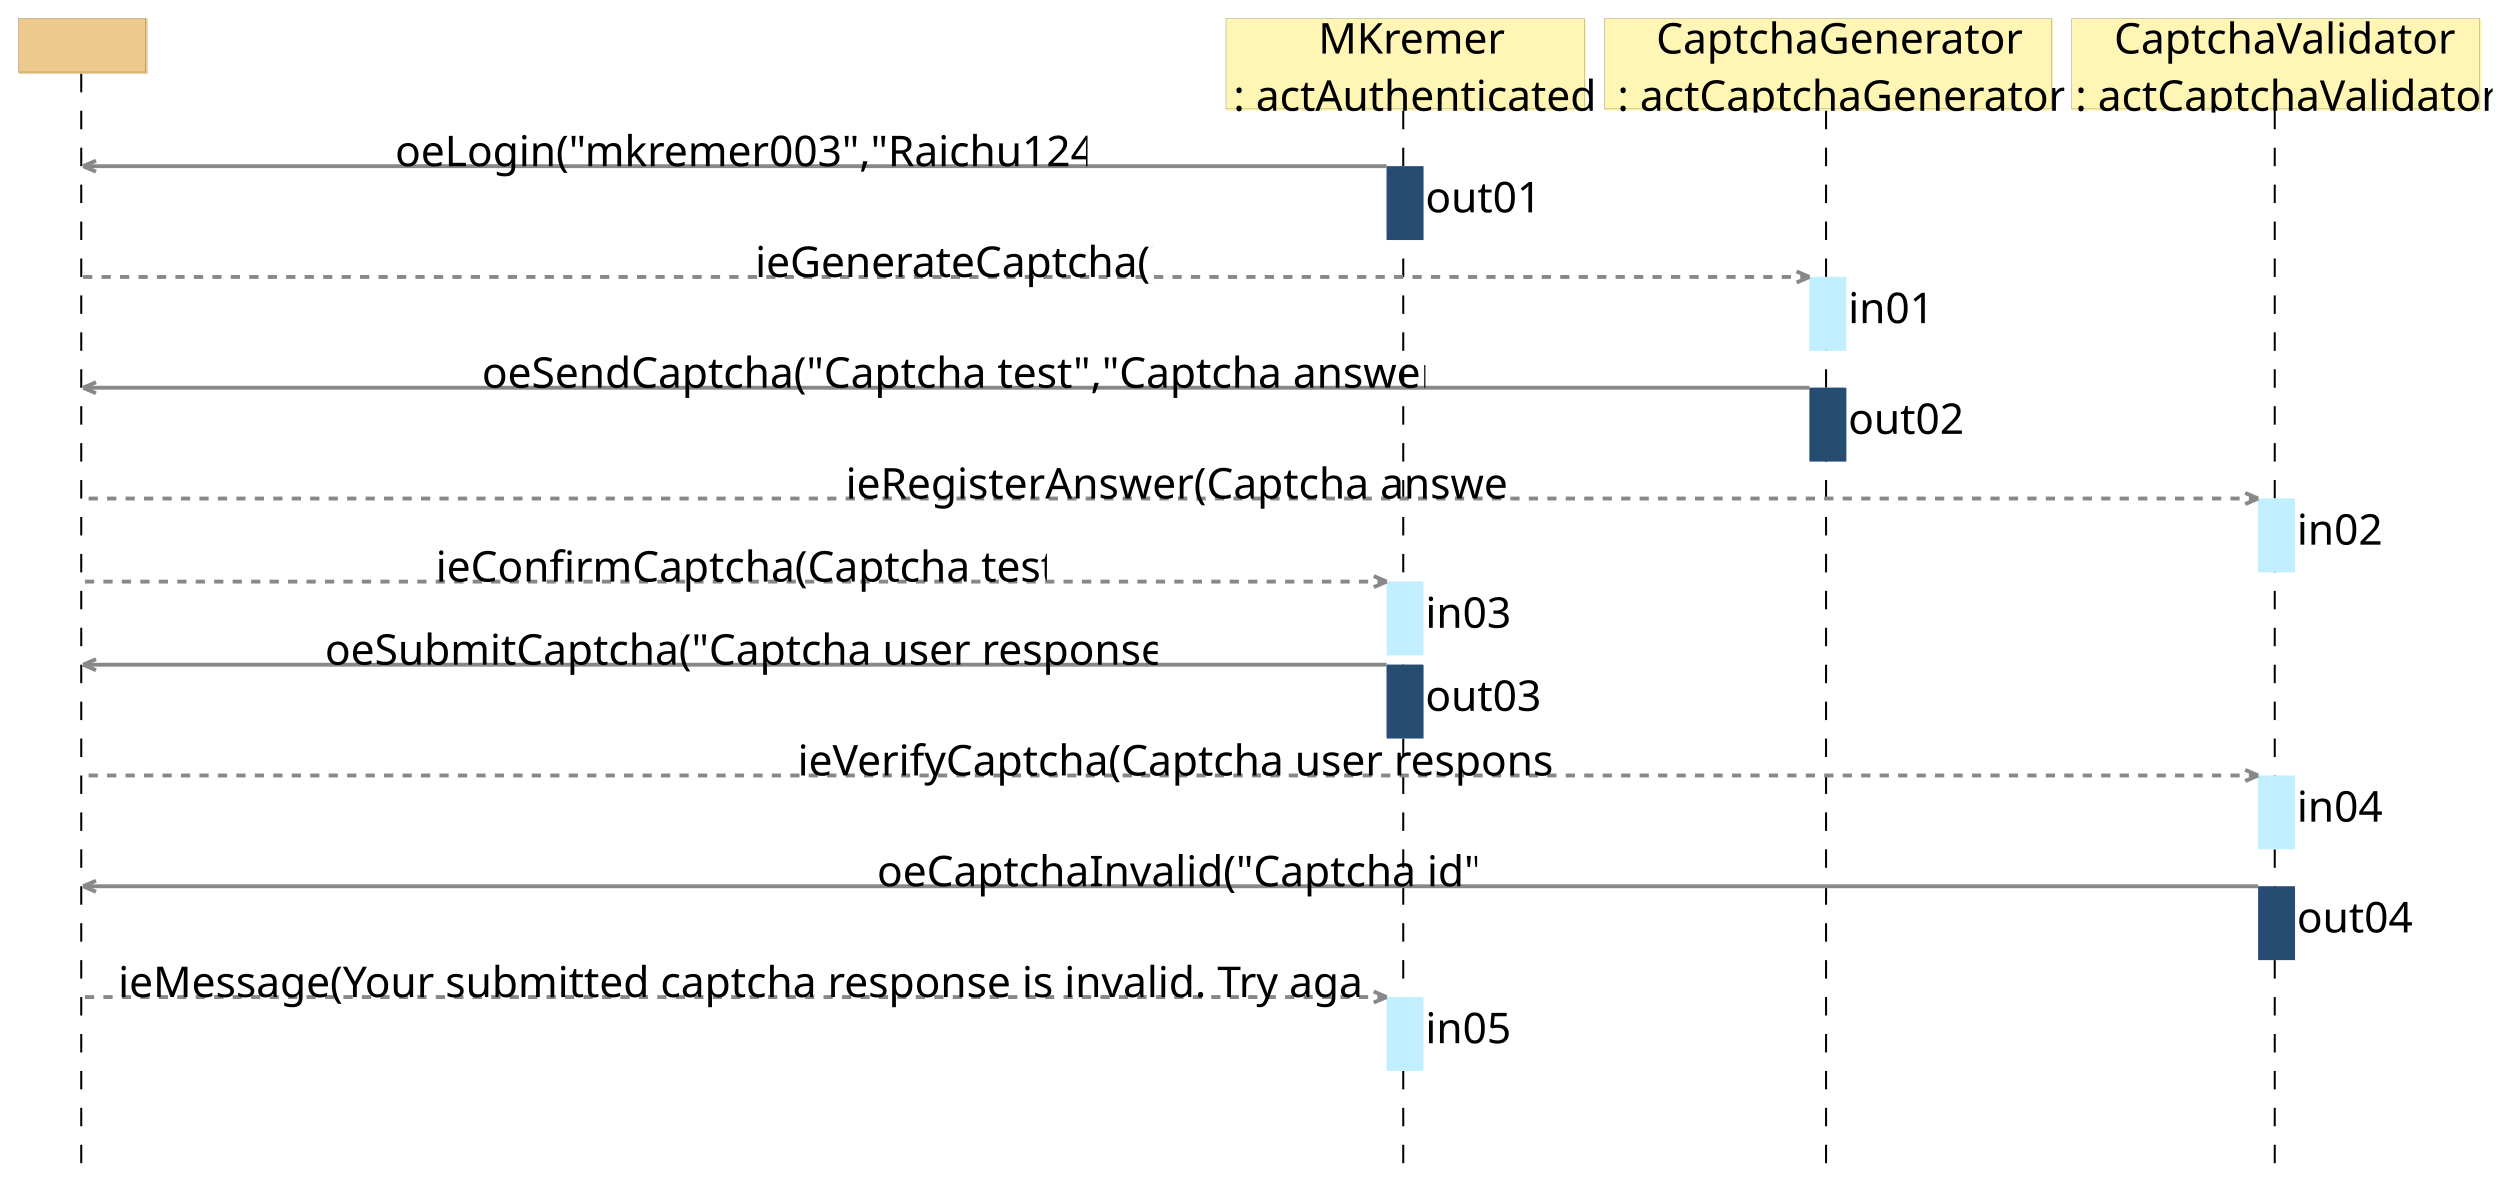
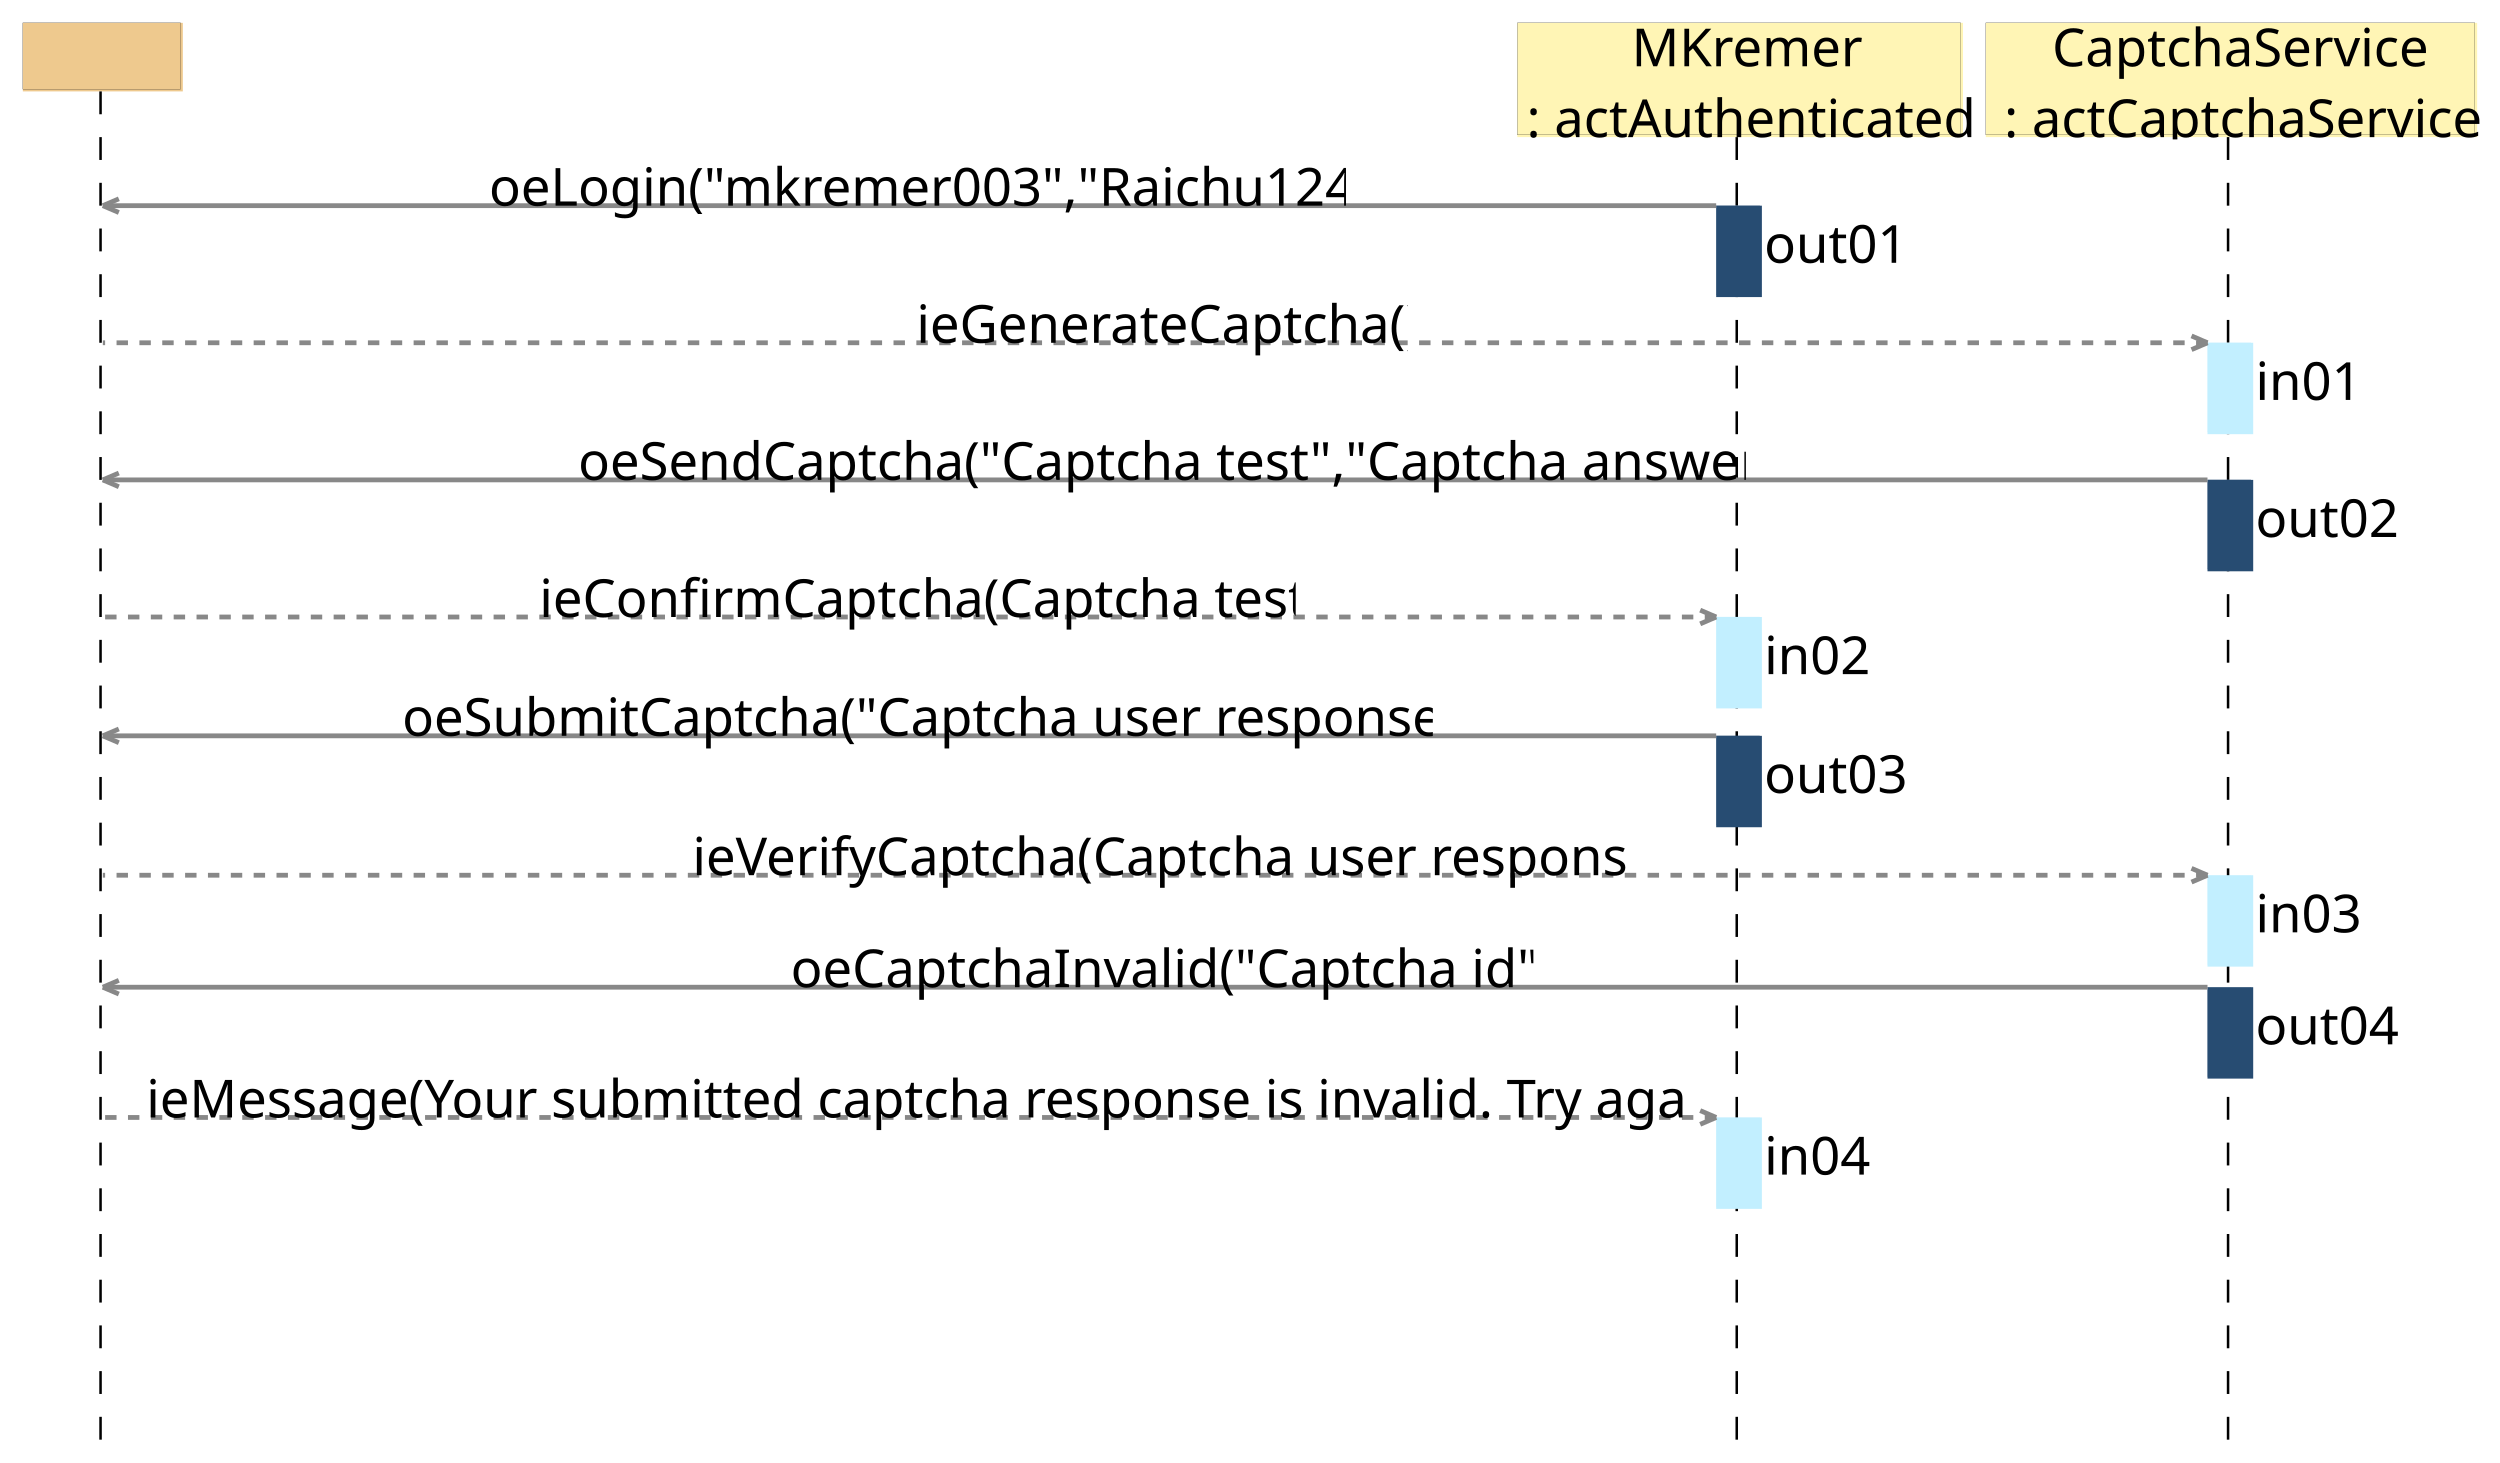
- <svg xmlns="http://www.w3.org/2000/svg" stroke-dasharray="none" shape-rendering="auto" font-family="'Dialog'" width="1354" text-rendering="auto" fill-opacity="1" contentScriptType="text/ecmascript" color-interpolation="auto" color-rendering="auto" preserveAspectRatio="xMidYMid meet" font-size="12" viewBox="0 0 1354 640" fill="black" stroke="black" image-rendering="auto" stroke-miterlimit="10" zoomAndPan="magnify" version="1.0" stroke-linecap="square" stroke-linejoin="miter" contentStyleType="text/css" font-style="normal" height="640" stroke-width="1" stroke-dashoffset="0" font-weight="normal" stroke-opacity="1">
+ <svg xmlns="http://www.w3.org/2000/svg" stroke-dasharray="none" shape-rendering="auto" font-family="'Dialog'" width="1094" text-rendering="auto" fill-opacity="1" contentScriptType="text/ecmascript" color-interpolation="auto" color-rendering="auto" preserveAspectRatio="xMidYMid meet" font-size="12" viewBox="0 0 1094 640" fill="black" stroke="black" image-rendering="auto" stroke-miterlimit="10" zoomAndPan="magnify" version="1.0" stroke-linecap="square" stroke-linejoin="miter" contentStyleType="text/css" font-style="normal" height="640" stroke-width="1" stroke-dashoffset="0" font-weight="normal" stroke-opacity="1">
  <defs id="genericDefs" />
  <g>
    <defs id="defs1">
      <clipPath clipPathUnits="userSpaceOnUse" id="clipPath1">
        <path d="M9 9 L81 9 L81 41 L9 41 L9 9 Z" />
      </clipPath>
      <clipPath clipPathUnits="userSpaceOnUse" id="clipPath2">
        <path d="M39 39 L51 39 L51 631 L39 631 L39 39 Z" />
      </clipPath>
      <clipPath clipPathUnits="userSpaceOnUse" id="clipPath3">
        <path d="M663 9 L860 9 L860 61 L663 61 L663 9 Z" />
      </clipPath>
      <clipPath clipPathUnits="userSpaceOnUse" id="clipPath4">
        <path d="M663 9 L866 9 L866 61 L663 61 L663 9 Z" />
      </clipPath>
      <clipPath clipPathUnits="userSpaceOnUse" id="clipPath5">
        <path d="M663 9 L865 9 L865 61 L663 61 L663 9 Z" />
      </clipPath>
      <clipPath clipPathUnits="userSpaceOnUse" id="clipPath6">
        <path d="M755 59 L767 59 L767 631 L755 631 L755 59 Z" />
      </clipPath>
      <clipPath clipPathUnits="userSpaceOnUse" id="clipPath7">
        <path d="M750 89 L772 89 L772 131 L750 131 L750 89 Z" />
      </clipPath>
      <clipPath clipPathUnits="userSpaceOnUse" id="clipPath8">
        <path d="M771 89 L836 89 L836 122 L771 122 L771 89 Z" />
      </clipPath>
      <clipPath clipPathUnits="userSpaceOnUse" id="clipPath9">
-         <path d="M750 359 L772 359 L772 401 L750 401 L750 359 Z" />
+         <path d="M750 321 L772 321 L772 363 L750 363 L750 321 Z" />
      </clipPath>
      <clipPath clipPathUnits="userSpaceOnUse" id="clipPath10">
-         <path d="M771 359 L836 359 L836 392 L771 392 L771 359 Z" />
+         <path d="M771 321 L836 321 L836 354 L771 354 L771 321 Z" />
      </clipPath>
      <clipPath clipPathUnits="userSpaceOnUse" id="clipPath11">
-         <path d="M750 539 L772 539 L772 581 L750 581 L750 539 Z" />
+         <path d="M750 488 L772 488 L772 530 L750 530 L750 488 Z" />
      </clipPath>
      <clipPath clipPathUnits="userSpaceOnUse" id="clipPath12">
-         <path d="M771 539 L821 539 L821 572 L771 572 L771 539 Z" />
+         <path d="M771 488 L821 488 L821 521 L771 521 L771 488 Z" />
      </clipPath>
      <clipPath clipPathUnits="userSpaceOnUse" id="clipPath13">
-         <path d="M750 314 L772 314 L772 356 L750 356 L750 314 Z" />
+         <path d="M750 269 L772 269 L772 311 L750 311 L750 269 Z" />
      </clipPath>
      <clipPath clipPathUnits="userSpaceOnUse" id="clipPath14">
-         <path d="M771 314 L821 314 L821 347 L771 347 L771 314 Z" />
+         <path d="M771 269 L821 269 L821 302 L771 302 L771 269 Z" />
      </clipPath>
      <clipPath clipPathUnits="userSpaceOnUse" id="clipPath15">
-         <path d="M868 9 L1113 9 L1113 61 L868 61 L868 9 Z" />
+         <path d="M868 9 L1085 9 L1085 61 L868 61 L868 9 Z" />
      </clipPath>
      <clipPath clipPathUnits="userSpaceOnUse" id="clipPath16">
-         <path d="M868 9 L1118 9 L1118 61 L868 61 L868 9 Z" />
+         <path d="M868 9 L1090 9 L1090 61 L868 61 L868 9 Z" />
      </clipPath>
      <clipPath clipPathUnits="userSpaceOnUse" id="clipPath17">
-         <path d="M984 59 L996 59 L996 631 L984 631 L984 59 Z" />
+         <path d="M970 59 L982 59 L982 631 L970 631 L970 59 Z" />
      </clipPath>
      <clipPath clipPathUnits="userSpaceOnUse" id="clipPath18">
-         <path d="M979 209 L1001 209 L1001 251 L979 251 L979 209 Z" />
+         <path d="M965 209 L987 209 L987 251 L965 251 L965 209 Z" />
      </clipPath>
      <clipPath clipPathUnits="userSpaceOnUse" id="clipPath19">
-         <path d="M1000 209 L1065 209 L1065 242 L1000 242 L1000 209 Z" />
+         <path d="M986 209 L1051 209 L1051 242 L986 242 L986 209 Z" />
      </clipPath>
      <clipPath clipPathUnits="userSpaceOnUse" id="clipPath20">
-         <path d="M979 149 L1001 149 L1001 191 L979 191 L979 149 Z" />
+         <path d="M965 431 L987 431 L987 473 L965 473 L965 431 Z" />
      </clipPath>
      <clipPath clipPathUnits="userSpaceOnUse" id="clipPath21">
-         <path d="M1000 149 L1050 149 L1050 182 L1000 182 L1000 149 Z" />
+         <path d="M986 431 L1051 431 L1051 464 L986 464 L986 431 Z" />
      </clipPath>
      <clipPath clipPathUnits="userSpaceOnUse" id="clipPath22">
-         <path d="M1121 9 L1345 9 L1345 61 L1121 61 L1121 9 Z" />
+         <path d="M965 149 L987 149 L987 191 L965 191 L965 149 Z" />
      </clipPath>
      <clipPath clipPathUnits="userSpaceOnUse" id="clipPath23">
-         <path d="M1121 9 L1350 9 L1350 61 L1121 61 L1121 9 Z" />
+         <path d="M986 149 L1036 149 L1036 182 L986 182 L986 149 Z" />
      </clipPath>
      <clipPath clipPathUnits="userSpaceOnUse" id="clipPath24">
-         <path d="M1227 59 L1239 59 L1239 631 L1227 631 L1227 59 Z" />
+         <path d="M965 382 L987 382 L987 424 L965 424 L965 382 Z" />
      </clipPath>
      <clipPath clipPathUnits="userSpaceOnUse" id="clipPath25">
-         <path d="M1222 479 L1244 479 L1244 521 L1222 521 L1222 479 Z" />
+         <path d="M986 382 L1036 382 L1036 415 L986 415 L986 382 Z" />
      </clipPath>
      <clipPath clipPathUnits="userSpaceOnUse" id="clipPath26">
-         <path d="M1243 479 L1308 479 L1308 512 L1243 512 L1243 479 Z" />
+         <path d="M-1 -1 L1095 -1 L1095 641 L-1 641 L-1 -1 Z" />
      </clipPath>
      <clipPath clipPathUnits="userSpaceOnUse" id="clipPath27">
-         <path d="M1222 419 L1244 419 L1244 461 L1222 461 L1222 419 Z" />
+         <path d="M213 64 L589 64 L589 97 L213 97 L213 64 Z" />
      </clipPath>
      <clipPath clipPathUnits="userSpaceOnUse" id="clipPath28">
-         <path d="M1243 419 L1293 419 L1293 452 L1243 452 L1243 419 Z" />
+         <path d="M43 85 L55 85 L55 96 L43 96 L43 85 Z" />
      </clipPath>
      <clipPath clipPathUnits="userSpaceOnUse" id="clipPath29">
-         <path d="M1222 269 L1244 269 L1244 311 L1222 311 L1222 269 Z" />
+         <path d="M175 296 L627 296 L627 329 L175 329 L175 296 Z" />
      </clipPath>
      <clipPath clipPathUnits="userSpaceOnUse" id="clipPath30">
-         <path d="M1243 269 L1293 269 L1293 302 L1243 302 L1243 269 Z" />
+         <path d="M43 317 L55 317 L55 328 L43 328 L43 317 Z" />
      </clipPath>
      <clipPath clipPathUnits="userSpaceOnUse" id="clipPath31">
-         <path d="M-1 -1 L1355 -1 L1355 641 L-1 641 L-1 -1 Z" />
+         <path d="M63 463 L738 463 L738 496 L63 496 L63 463 Z" />
      </clipPath>
      <clipPath clipPathUnits="userSpaceOnUse" id="clipPath32">
-         <path d="M213 64 L589 64 L589 97 L213 97 L213 64 Z" />
+         <path d="M742 484 L754 484 L754 495 L742 495 L742 484 Z" />
      </clipPath>
      <clipPath clipPathUnits="userSpaceOnUse" id="clipPath33">
-         <path d="M43 85 L55 85 L55 96 L43 96 L43 85 Z" />
+         <path d="M252 184 L764 184 L764 217 L252 217 L252 184 Z" />
      </clipPath>
      <clipPath clipPathUnits="userSpaceOnUse" id="clipPath34">
-         <path d="M260 184 L772 184 L772 217 L260 217 L260 184 Z" />
+         <path d="M43 205 L55 205 L55 216 L43 216 L43 205 Z" />
      </clipPath>
      <clipPath clipPathUnits="userSpaceOnUse" id="clipPath35">
-         <path d="M43 205 L55 205 L55 216 L43 216 L43 205 Z" />
+         <path d="M345 406 L671 406 L671 439 L345 439 L345 406 Z" />
      </clipPath>
      <clipPath clipPathUnits="userSpaceOnUse" id="clipPath36">
-         <path d="M175 334 L627 334 L627 367 L175 367 L175 334 Z" />
+         <path d="M43 427 L55 427 L55 438 L43 438 L43 427 Z" />
      </clipPath>
      <clipPath clipPathUnits="userSpaceOnUse" id="clipPath37">
-         <path d="M43 355 L55 355 L55 366 L43 366 L43 355 Z" />
+         <path d="M400 124 L616 124 L616 157 L400 157 L400 124 Z" />
      </clipPath>
      <clipPath clipPathUnits="userSpaceOnUse" id="clipPath38">
-         <path d="M474 454 L800 454 L800 487 L474 487 L474 454 Z" />
+         <path d="M957 145 L969 145 L969 156 L957 156 L957 145 Z" />
      </clipPath>
      <clipPath clipPathUnits="userSpaceOnUse" id="clipPath39">
-         <path d="M43 475 L55 475 L55 486 L43 486 L43 475 Z" />
+         <path d="M235 244 L567 244 L567 277 L235 277 L235 244 Z" />
      </clipPath>
      <clipPath clipPathUnits="userSpaceOnUse" id="clipPath40">
-         <path d="M408 124 L624 124 L624 157 L408 157 L408 124 Z" />
+         <path d="M742 265 L754 265 L754 276 L742 276 L742 265 Z" />
      </clipPath>
      <clipPath clipPathUnits="userSpaceOnUse" id="clipPath41">
-         <path d="M971 145 L983 145 L983 156 L971 156 L971 145 Z" />
+         <path d="M302 357 L713 357 L713 390 L302 390 L302 357 Z" />
      </clipPath>
      <clipPath clipPathUnits="userSpaceOnUse" id="clipPath42">
-         <path d="M431 394 L842 394 L842 427 L431 427 L431 394 Z" />
-       </clipPath>
-       <clipPath clipPathUnits="userSpaceOnUse" id="clipPath43">
-         <path d="M1214 415 L1226 415 L1226 426 L1214 426 L1214 415 Z" />
-       </clipPath>
-       <clipPath clipPathUnits="userSpaceOnUse" id="clipPath44">
-         <path d="M63 514 L738 514 L738 547 L63 547 L63 514 Z" />
-       </clipPath>
-       <clipPath clipPathUnits="userSpaceOnUse" id="clipPath45">
-         <path d="M742 535 L754 535 L754 546 L742 546 L742 535 Z" />
-       </clipPath>
-       <clipPath clipPathUnits="userSpaceOnUse" id="clipPath46">
-         <path d="M457 244 L816 244 L816 277 L457 277 L457 244 Z" />
-       </clipPath>
-       <clipPath clipPathUnits="userSpaceOnUse" id="clipPath47">
-         <path d="M1214 265 L1226 265 L1226 276 L1214 276 L1214 265 Z" />
-       </clipPath>
-       <clipPath clipPathUnits="userSpaceOnUse" id="clipPath48">
-         <path d="M235 289 L567 289 L567 322 L235 322 L235 289 Z" />
-       </clipPath>
-       <clipPath clipPathUnits="userSpaceOnUse" id="clipPath49">
-         <path d="M742 310 L754 310 L754 321 L742 321 L742 310 Z" />
+         <path d="M957 378 L969 378 L969 389 L957 389 L957 378 Z" />
      </clipPath>
    </defs>
    <g font-size="15" fill="rgb(238,201,142)" font-family="'Segoe UI'" stroke-linejoin="round" stroke="rgb(238,201,142)" stroke-width="0" stroke-miterlimit="0">
      <rect x="10" y="10" clip-path="url(#clipPath1)" width="70" height="30" stroke="none" />
    </g>
    <g stroke-width="0.1" font-size="15" font-family="'Segoe UI'" stroke-linecap="butt">
      <rect x="10" y="10" clip-path="url(#clipPath1)" fill="none" width="69" height="29" />
      <line clip-path="url(#clipPath2)" fill="none" x1="44" x2="44" y1="40" y2="630" stroke-dasharray="10,10" stroke-width="1.1" />
    </g>
    <g stroke-linecap="butt" font-size="15" fill="rgb(255,245,181)" font-family="'Segoe UI'" stroke-dasharray="10,10" stroke="rgb(255,245,181)" stroke-width="1.1">
      <rect x="664" y="10" clip-path="url(#clipPath3)" width="195" height="50" stroke="none" />
    </g>
    <g stroke-width="0.1" font-size="15" font-family="'Segoe UI'" stroke-linecap="butt">
      <rect x="664" y="10" clip-path="url(#clipPath3)" fill="none" width="194" height="49" />
      <text x="714" font-size="23" y="29" clip-path="url(#clipPath4)" stroke="none" xml:space="preserve">MKremer</text>
      <text x="668" font-size="23" y="60" clip-path="url(#clipPath5)" stroke="none" xml:space="preserve">: actAuthenticated</text>
      <line clip-path="url(#clipPath6)" fill="none" x1="760" x2="760" y1="60" y2="630" stroke-dasharray="10,10" stroke-width="1.1" />
    </g>
    <g stroke-linecap="butt" font-size="15" fill="rgb(39,76,114)" font-family="'Segoe UI'" stroke-dasharray="10,10" stroke="rgb(39,76,114)" stroke-width="1.1">
      <rect x="751" y="90" clip-path="url(#clipPath7)" width="20" height="40" stroke="none" />
      <rect x="751" y="90" clip-path="url(#clipPath7)" fill="none" width="19" stroke-dasharray="none" height="39" stroke-width="0.1" />
    </g>
    <g stroke-width="0.1" font-size="23" font-family="'Segoe UI'" stroke-linecap="butt">
      <text xml:space="preserve" x="772" y="115" clip-path="url(#clipPath8)" stroke="none">out01</text>
-       <rect x="751" y="360" clip-path="url(#clipPath9)" fill="rgb(39,76,114)" width="20" height="40" stroke="none" />
-       <rect x="751" y="360" clip-path="url(#clipPath9)" fill="none" width="19" height="39" stroke="rgb(39,76,114)" />
-       <text xml:space="preserve" x="772" y="385" clip-path="url(#clipPath10)" stroke="none">out03</text>
-       <rect x="751" y="540" clip-path="url(#clipPath11)" fill="rgb(194,239,255)" width="20" height="40" stroke="none" />
-       <rect x="751" y="540" clip-path="url(#clipPath11)" fill="none" width="19" height="39" stroke="rgb(194,239,255)" />
-       <text xml:space="preserve" x="772" y="565" clip-path="url(#clipPath12)" stroke="none">in05</text>
-       <rect x="751" y="315" clip-path="url(#clipPath13)" fill="rgb(194,239,255)" width="20" height="40" stroke="none" />
-       <rect x="751" y="315" clip-path="url(#clipPath13)" fill="none" width="19" height="39" stroke="rgb(194,239,255)" />
-       <text xml:space="preserve" x="772" y="340" clip-path="url(#clipPath14)" stroke="none">in03</text>
-       <rect x="869" y="10" clip-path="url(#clipPath15)" fill="rgb(255,245,181)" width="243" height="50" stroke="none" />
-       <rect x="869" y="10" clip-path="url(#clipPath15)" fill="none" width="242" height="49" />
-       <text xml:space="preserve" x="897" y="29" clip-path="url(#clipPath16)" stroke="none">CaptchaGenerator</text>
-       <text xml:space="preserve" x="876" y="60" clip-path="url(#clipPath16)" stroke="none">: actCaptchaGenerator</text>
-       <line clip-path="url(#clipPath17)" fill="none" x1="989" x2="989" y1="60" y2="630" stroke-dasharray="10,10" stroke-width="1.1" />
+       <rect x="751" y="322" clip-path="url(#clipPath9)" fill="rgb(39,76,114)" width="20" height="40" stroke="none" />
+       <rect x="751" y="322" clip-path="url(#clipPath9)" fill="none" width="19" height="39" stroke="rgb(39,76,114)" />
+       <text xml:space="preserve" x="772" y="347" clip-path="url(#clipPath10)" stroke="none">out03</text>
+       <rect x="751" y="489" clip-path="url(#clipPath11)" fill="rgb(194,239,255)" width="20" height="40" stroke="none" />
+       <rect x="751" y="489" clip-path="url(#clipPath11)" fill="none" width="19" height="39" stroke="rgb(194,239,255)" />
+       <text xml:space="preserve" x="772" y="514" clip-path="url(#clipPath12)" stroke="none">in04</text>
+       <rect x="751" y="270" clip-path="url(#clipPath13)" fill="rgb(194,239,255)" width="20" height="40" stroke="none" />
+       <rect x="751" y="270" clip-path="url(#clipPath13)" fill="none" width="19" height="39" stroke="rgb(194,239,255)" />
+       <text xml:space="preserve" x="772" y="295" clip-path="url(#clipPath14)" stroke="none">in02</text>
+       <rect x="869" y="10" clip-path="url(#clipPath15)" fill="rgb(255,245,181)" width="215" height="50" stroke="none" />
+       <rect x="869" y="10" clip-path="url(#clipPath15)" fill="none" width="214" height="49" />
+       <text xml:space="preserve" x="898" y="29" clip-path="url(#clipPath16)" stroke="none">CaptchaService</text>
+       <text xml:space="preserve" x="877" y="60" clip-path="url(#clipPath16)" stroke="none">: actCaptchaService</text>
+       <line clip-path="url(#clipPath17)" fill="none" x1="975" x2="975" y1="60" y2="630" stroke-dasharray="10,10" stroke-width="1.1" />
    </g>
    <g stroke-linecap="butt" font-size="15" fill="rgb(39,76,114)" font-family="'Segoe UI'" stroke-dasharray="10,10" stroke="rgb(39,76,114)" stroke-width="1.1">
-       <rect x="980" y="210" clip-path="url(#clipPath18)" width="20" height="40" stroke="none" />
-       <rect x="980" y="210" clip-path="url(#clipPath18)" fill="none" width="19" stroke-dasharray="none" height="39" stroke-width="0.1" />
+       <rect x="966" y="210" clip-path="url(#clipPath18)" width="20" height="40" stroke="none" />
+       <rect x="966" y="210" clip-path="url(#clipPath18)" fill="none" width="19" stroke-dasharray="none" height="39" stroke-width="0.1" />
    </g>
    <g stroke-width="0.1" font-size="23" font-family="'Segoe UI'" stroke-linecap="butt">
-       <text xml:space="preserve" x="1001" y="235" clip-path="url(#clipPath19)" stroke="none">out02</text>
-       <rect x="980" y="150" clip-path="url(#clipPath20)" fill="rgb(194,239,255)" width="20" height="40" stroke="none" />
-       <rect x="980" y="150" clip-path="url(#clipPath20)" fill="none" width="19" height="39" stroke="rgb(194,239,255)" />
-       <text xml:space="preserve" x="1001" y="175" clip-path="url(#clipPath21)" stroke="none">in01</text>
-       <rect x="1122" y="10" clip-path="url(#clipPath22)" fill="rgb(255,245,181)" width="222" height="50" stroke="none" />
-       <rect x="1122" y="10" clip-path="url(#clipPath22)" fill="none" width="221" height="49" />
-       <text xml:space="preserve" x="1145" y="29" clip-path="url(#clipPath23)" stroke="none">CaptchaValidator</text>
-       <text xml:space="preserve" x="1124" y="60" clip-path="url(#clipPath23)" stroke="none">: actCaptchaValidator</text>
-       <line clip-path="url(#clipPath24)" fill="none" x1="1232" x2="1232" y1="60" y2="630" stroke-dasharray="10,10" stroke-width="1.1" />
-     </g>
-     <g stroke-linecap="butt" font-size="15" fill="rgb(39,76,114)" font-family="'Segoe UI'" stroke-dasharray="10,10" stroke="rgb(39,76,114)" stroke-width="1.1">
-       <rect x="1223" y="480" clip-path="url(#clipPath25)" width="20" height="40" stroke="none" />
-       <rect x="1223" y="480" clip-path="url(#clipPath25)" fill="none" width="19" stroke-dasharray="none" height="39" stroke-width="0.1" />
-     </g>
-     <g stroke-width="0.1" font-size="23" font-family="'Segoe UI'" stroke-linecap="butt">
-       <text xml:space="preserve" x="1244" y="505" clip-path="url(#clipPath26)" stroke="none">out04</text>
-       <rect x="1223" y="420" clip-path="url(#clipPath27)" fill="rgb(194,239,255)" width="20" height="40" stroke="none" />
-       <rect x="1223" y="420" clip-path="url(#clipPath27)" fill="none" width="19" height="39" stroke="rgb(194,239,255)" />
-       <text xml:space="preserve" x="1244" y="445" clip-path="url(#clipPath28)" stroke="none">in04</text>
-       <rect x="1223" y="270" clip-path="url(#clipPath29)" fill="rgb(194,239,255)" width="20" height="40" stroke="none" />
-       <rect x="1223" y="270" clip-path="url(#clipPath29)" fill="none" width="19" height="39" stroke="rgb(194,239,255)" />
-       <text xml:space="preserve" x="1244" y="295" clip-path="url(#clipPath30)" stroke="none">in02</text>
-       <line clip-path="url(#clipPath31)" fill="none" x1="751" x2="45" y1="90" y2="90" stroke="rgb(136,136,136)" stroke-width="2.1" />
-       <text x="214" y="90" clip-path="url(#clipPath32)" stroke="none" stroke-width="2.1" xml:space="preserve">oeLogin("mkremer003","Raichu124")</text>
-       <line clip-path="url(#clipPath33)" fill="none" x1="52" x2="45" y1="87" y2="90" stroke="rgb(136,136,136)" stroke-width="2.1" />
-       <line clip-path="url(#clipPath33)" fill="none" x1="45" x2="52" y1="90" y2="93" stroke="rgb(136,136,136)" stroke-width="2.1" />
-       <line clip-path="url(#clipPath31)" fill="none" x1="980" x2="45" y1="210" y2="210" stroke="rgb(136,136,136)" stroke-width="2.1" />
-       <text x="261" y="210" clip-path="url(#clipPath34)" stroke="none" stroke-width="2.1" xml:space="preserve">oeSendCaptcha("Captcha test","Captcha answer")</text>
-       <line clip-path="url(#clipPath35)" fill="none" x1="52" x2="45" y1="207" y2="210" stroke="rgb(136,136,136)" stroke-width="2.1" />
-       <line clip-path="url(#clipPath35)" fill="none" x1="45" x2="52" y1="210" y2="213" stroke="rgb(136,136,136)" stroke-width="2.1" />
-       <line clip-path="url(#clipPath31)" fill="none" x1="751" x2="45" y1="360" y2="360" stroke="rgb(136,136,136)" stroke-width="2.1" />
-       <text x="176" y="360" clip-path="url(#clipPath36)" stroke="none" stroke-width="2.1" xml:space="preserve">oeSubmitCaptcha("Captcha user response")</text>
-       <line clip-path="url(#clipPath37)" fill="none" x1="52" x2="45" y1="357" y2="360" stroke="rgb(136,136,136)" stroke-width="2.1" />
-       <line clip-path="url(#clipPath37)" fill="none" x1="45" x2="52" y1="360" y2="363" stroke="rgb(136,136,136)" stroke-width="2.1" />
-       <line clip-path="url(#clipPath31)" fill="none" x1="1223" x2="45" y1="480" y2="480" stroke="rgb(136,136,136)" stroke-width="2.1" />
-       <text x="475" y="480" clip-path="url(#clipPath38)" stroke="none" stroke-width="2.1" xml:space="preserve">oeCaptchaInvalid("Captcha id")</text>
-       <line clip-path="url(#clipPath39)" fill="none" x1="52" x2="45" y1="477" y2="480" stroke="rgb(136,136,136)" stroke-width="2.1" />
-       <line clip-path="url(#clipPath39)" fill="none" x1="45" x2="52" y1="480" y2="483" stroke="rgb(136,136,136)" stroke-width="2.1" />
+       <text xml:space="preserve" x="987" y="235" clip-path="url(#clipPath19)" stroke="none">out02</text>
+       <rect x="966" y="432" clip-path="url(#clipPath20)" fill="rgb(39,76,114)" width="20" height="40" stroke="none" />
+       <rect x="966" y="432" clip-path="url(#clipPath20)" fill="none" width="19" height="39" stroke="rgb(39,76,114)" />
+       <text xml:space="preserve" x="987" y="457" clip-path="url(#clipPath21)" stroke="none">out04</text>
+       <rect x="966" y="150" clip-path="url(#clipPath22)" fill="rgb(194,239,255)" width="20" height="40" stroke="none" />
+       <rect x="966" y="150" clip-path="url(#clipPath22)" fill="none" width="19" height="39" stroke="rgb(194,239,255)" />
+       <text xml:space="preserve" x="987" y="175" clip-path="url(#clipPath23)" stroke="none">in01</text>
+       <rect x="966" y="383" clip-path="url(#clipPath24)" fill="rgb(194,239,255)" width="20" height="40" stroke="none" />
+       <rect x="966" y="383" clip-path="url(#clipPath24)" fill="none" width="19" height="39" stroke="rgb(194,239,255)" />
+       <text xml:space="preserve" x="987" y="408" clip-path="url(#clipPath25)" stroke="none">in03</text>
+       <line clip-path="url(#clipPath26)" fill="none" x1="751" x2="45" y1="90" y2="90" stroke="rgb(136,136,136)" stroke-width="2.1" />
+       <text x="214" y="90" clip-path="url(#clipPath27)" stroke="none" stroke-width="2.1" xml:space="preserve">oeLogin("mkremer003","Raichu124")</text>
+       <line clip-path="url(#clipPath28)" fill="none" x1="52" x2="45" y1="87" y2="90" stroke="rgb(136,136,136)" stroke-width="2.1" />
+       <line clip-path="url(#clipPath28)" fill="none" x1="45" x2="52" y1="90" y2="93" stroke="rgb(136,136,136)" stroke-width="2.1" />
+       <line clip-path="url(#clipPath26)" fill="none" x1="751" x2="45" y1="322" y2="322" stroke="rgb(136,136,136)" stroke-width="2.1" />
+       <text x="176" y="322" clip-path="url(#clipPath29)" stroke="none" stroke-width="2.1" xml:space="preserve">oeSubmitCaptcha("Captcha user response")</text>
+       <line clip-path="url(#clipPath30)" fill="none" x1="52" x2="45" y1="319" y2="322" stroke="rgb(136,136,136)" stroke-width="2.1" />
+       <line clip-path="url(#clipPath30)" fill="none" x1="45" x2="52" y1="322" y2="325" stroke="rgb(136,136,136)" stroke-width="2.1" />
    </g>
    <g stroke-linecap="butt" font-size="23" fill="rgb(136,136,136)" font-family="'Segoe UI'" stroke-dasharray="5,5" stroke="rgb(136,136,136)" stroke-width="2.1">
-       <line clip-path="url(#clipPath31)" fill="none" x1="980" x2="45" y1="150" y2="150" />
-       <text x="409" y="150" clip-path="url(#clipPath40)" fill="black" stroke="none" xml:space="preserve">ieGenerateCaptcha()</text>
-       <line clip-path="url(#clipPath41)" fill="none" x1="973" x2="980" y1="153" y2="150" stroke-dasharray="none" />
-       <line clip-path="url(#clipPath41)" fill="none" x1="980" x2="973" y1="150" y2="147" stroke-dasharray="none" />
-       <line clip-path="url(#clipPath31)" fill="none" x1="1223" x2="45" y1="420" y2="420" />
-       <text x="432" y="420" clip-path="url(#clipPath42)" fill="black" stroke="none" xml:space="preserve">ieVerifyCaptcha(Captcha user response)</text>
-       <line clip-path="url(#clipPath43)" fill="none" x1="1216" x2="1223" y1="423" y2="420" stroke-dasharray="none" />
-       <line clip-path="url(#clipPath43)" fill="none" x1="1223" x2="1216" y1="420" y2="417" stroke-dasharray="none" />
-       <line clip-path="url(#clipPath31)" fill="none" x1="751" x2="45" y1="540" y2="540" />
-       <text x="64" y="540" clip-path="url(#clipPath44)" fill="black" stroke="none" xml:space="preserve">ieMessage(Your submitted captcha response is invalid. Try again.)</text>
-       <line clip-path="url(#clipPath45)" fill="none" x1="744" x2="751" y1="543" y2="540" stroke-dasharray="none" />
-       <line clip-path="url(#clipPath45)" fill="none" x1="751" x2="744" y1="540" y2="537" stroke-dasharray="none" />
-       <line clip-path="url(#clipPath31)" fill="none" x1="1223" x2="45" y1="270" y2="270" />
-       <text x="458" y="270" clip-path="url(#clipPath46)" fill="black" stroke="none" xml:space="preserve">ieRegisterAnswer(Captcha answer)</text>
-       <line clip-path="url(#clipPath47)" fill="none" x1="1216" x2="1223" y1="273" y2="270" stroke-dasharray="none" />
-       <line clip-path="url(#clipPath47)" fill="none" x1="1223" x2="1216" y1="270" y2="267" stroke-dasharray="none" />
-       <line clip-path="url(#clipPath31)" fill="none" x1="751" x2="45" y1="315" y2="315" />
-       <text x="236" y="315" clip-path="url(#clipPath48)" fill="black" stroke="none" xml:space="preserve">ieConfirmCaptcha(Captcha test)</text>
-       <line clip-path="url(#clipPath49)" fill="none" x1="744" x2="751" y1="318" y2="315" stroke-dasharray="none" />
-       <line clip-path="url(#clipPath49)" fill="none" x1="751" x2="744" y1="315" y2="312" stroke-dasharray="none" />
+       <line clip-path="url(#clipPath26)" fill="none" x1="751" x2="45" y1="489" y2="489" />
+       <text x="64" y="489" clip-path="url(#clipPath31)" fill="black" stroke="none" xml:space="preserve">ieMessage(Your submitted captcha response is invalid. Try again.)</text>
+       <line clip-path="url(#clipPath32)" fill="none" x1="744" x2="751" y1="492" y2="489" stroke-dasharray="none" />
+       <line clip-path="url(#clipPath32)" fill="none" x1="751" x2="744" y1="489" y2="486" stroke-dasharray="none" />
+       <line clip-path="url(#clipPath26)" fill="none" x1="966" x2="45" y1="210" y2="210" stroke-dasharray="none" />
+       <text x="253" y="210" clip-path="url(#clipPath33)" fill="black" stroke-dasharray="none" stroke="none" xml:space="preserve">oeSendCaptcha("Captcha test","Captcha answer")</text>
+       <line clip-path="url(#clipPath34)" fill="none" x1="52" x2="45" y1="207" y2="210" stroke-dasharray="none" />
+       <line clip-path="url(#clipPath34)" fill="none" x1="45" x2="52" y1="210" y2="213" stroke-dasharray="none" />
+       <line clip-path="url(#clipPath26)" fill="none" x1="966" x2="45" y1="432" y2="432" stroke-dasharray="none" />
+       <text x="346" y="432" clip-path="url(#clipPath35)" fill="black" stroke-dasharray="none" stroke="none" xml:space="preserve">oeCaptchaInvalid("Captcha id")</text>
+       <line clip-path="url(#clipPath36)" fill="none" x1="52" x2="45" y1="429" y2="432" stroke-dasharray="none" />
+       <line clip-path="url(#clipPath36)" fill="none" x1="45" x2="52" y1="432" y2="435" stroke-dasharray="none" />
+       <line clip-path="url(#clipPath26)" fill="none" x1="966" x2="45" y1="150" y2="150" />
+       <text x="401" y="150" clip-path="url(#clipPath37)" fill="black" stroke="none" xml:space="preserve">ieGenerateCaptcha()</text>
+       <line clip-path="url(#clipPath38)" fill="none" x1="959" x2="966" y1="153" y2="150" stroke-dasharray="none" />
+       <line clip-path="url(#clipPath38)" fill="none" x1="966" x2="959" y1="150" y2="147" stroke-dasharray="none" />
+       <line clip-path="url(#clipPath26)" fill="none" x1="751" x2="45" y1="270" y2="270" />
+       <text x="236" y="270" clip-path="url(#clipPath39)" fill="black" stroke="none" xml:space="preserve">ieConfirmCaptcha(Captcha test)</text>
+       <line clip-path="url(#clipPath40)" fill="none" x1="744" x2="751" y1="273" y2="270" stroke-dasharray="none" />
+       <line clip-path="url(#clipPath40)" fill="none" x1="751" x2="744" y1="270" y2="267" stroke-dasharray="none" />
+       <line clip-path="url(#clipPath26)" fill="none" x1="966" x2="45" y1="383" y2="383" />
+       <text x="303" y="383" clip-path="url(#clipPath41)" fill="black" stroke="none" xml:space="preserve">ieVerifyCaptcha(Captcha user response)</text>
+       <line clip-path="url(#clipPath42)" fill="none" x1="959" x2="966" y1="386" y2="383" stroke-dasharray="none" />
+       <line clip-path="url(#clipPath42)" fill="none" x1="966" x2="959" y1="383" y2="380" stroke-dasharray="none" />
    </g>
  </g>
</svg>
